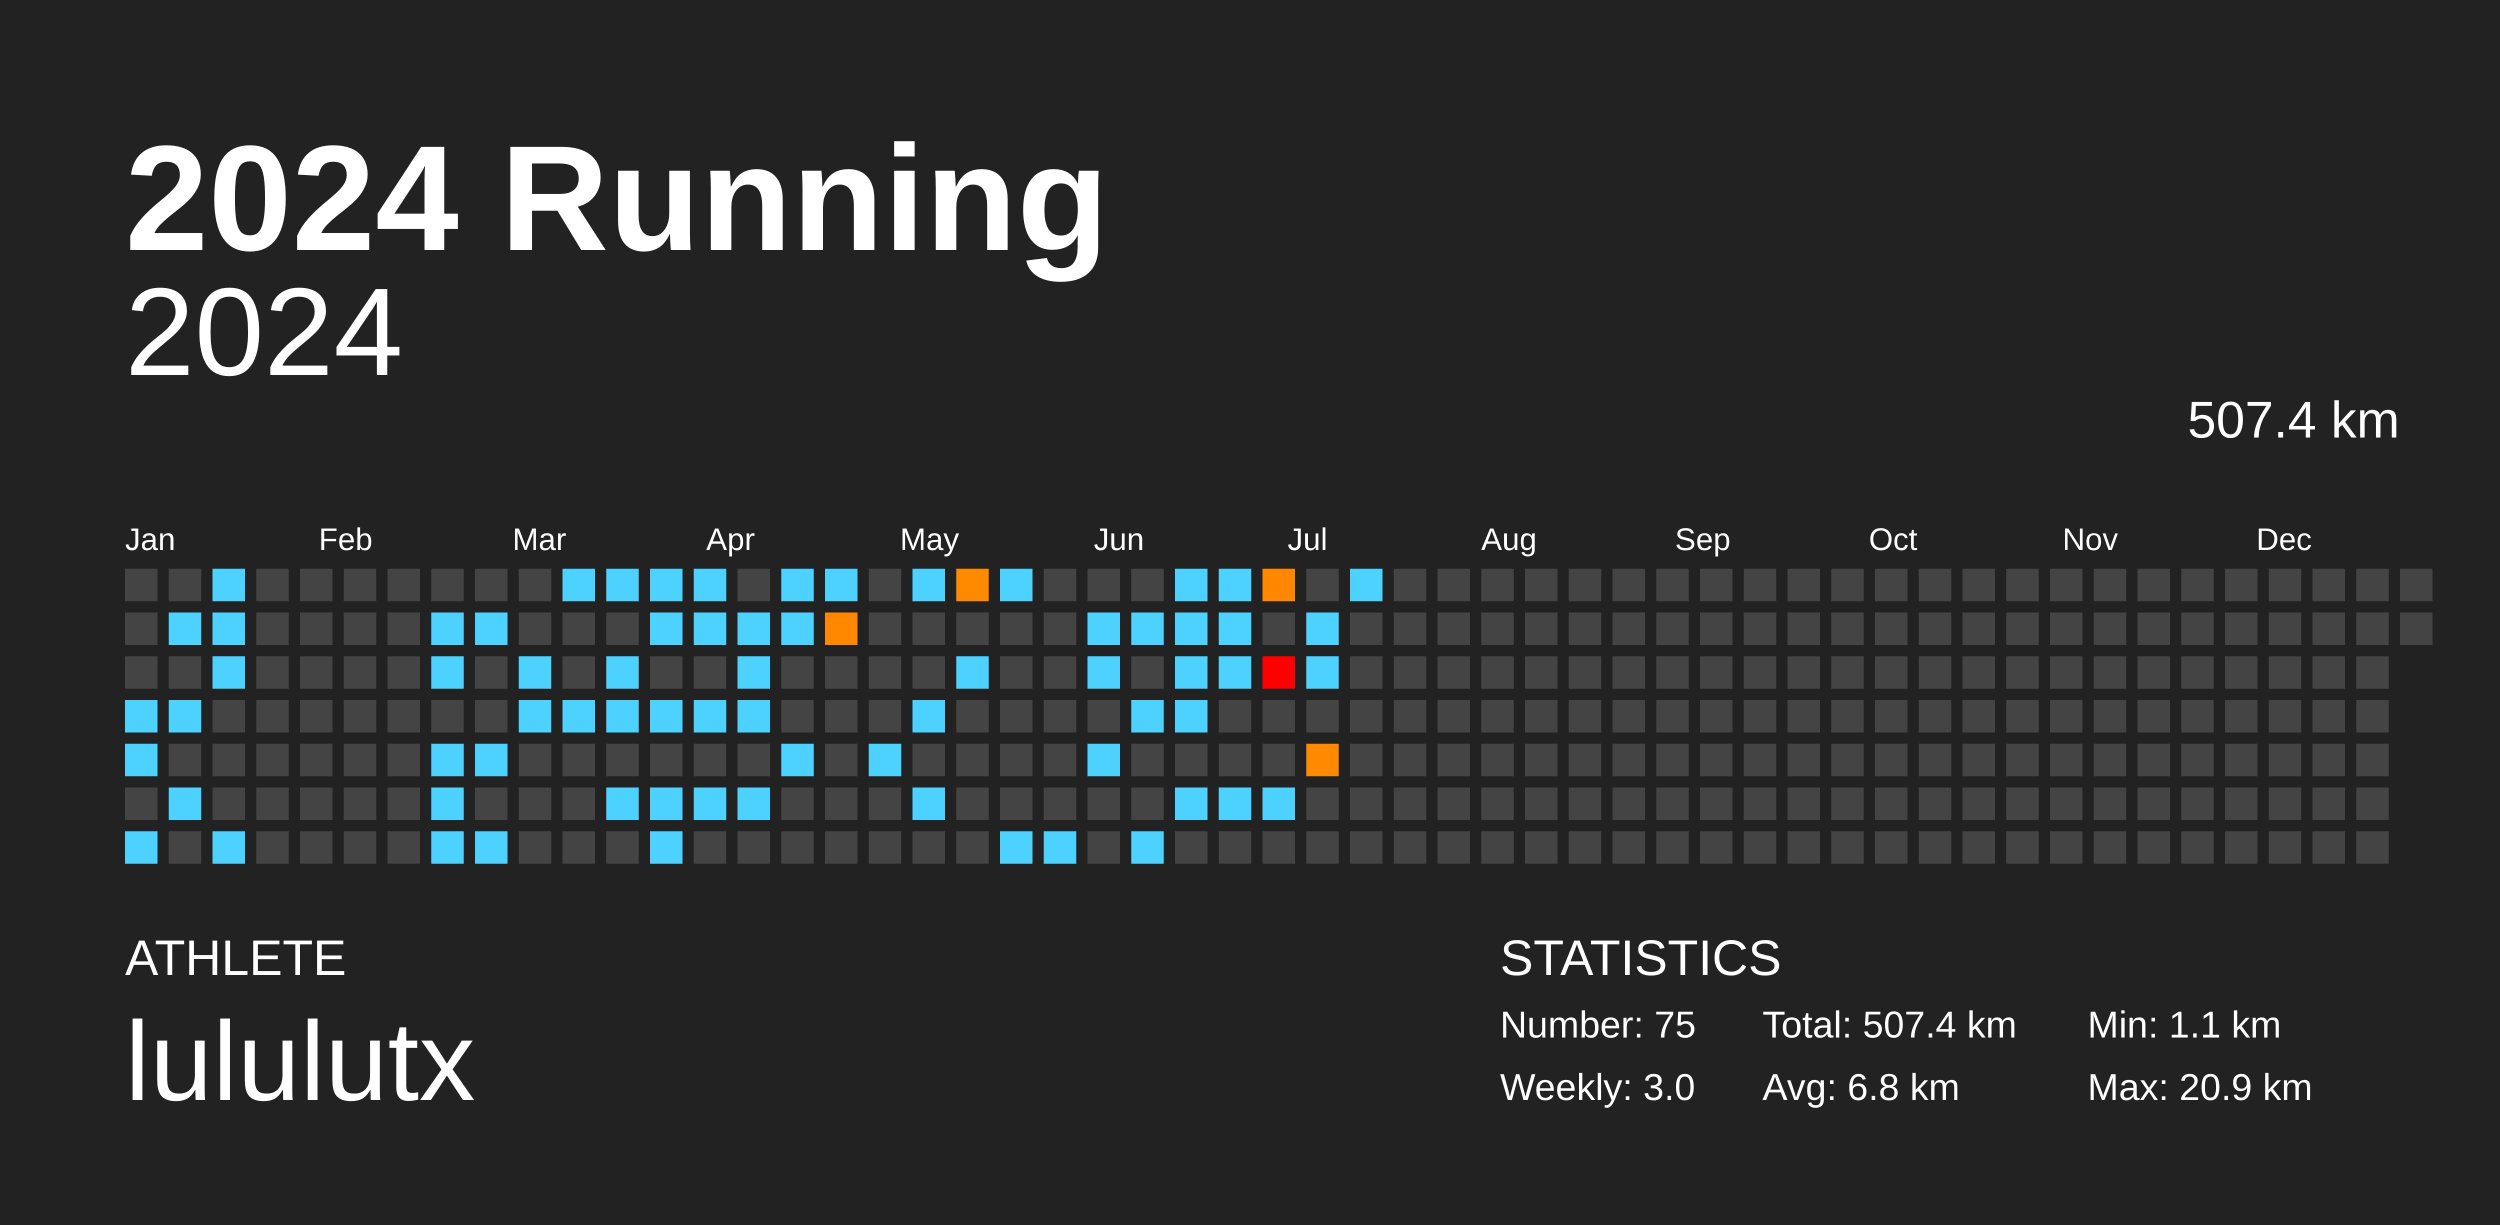
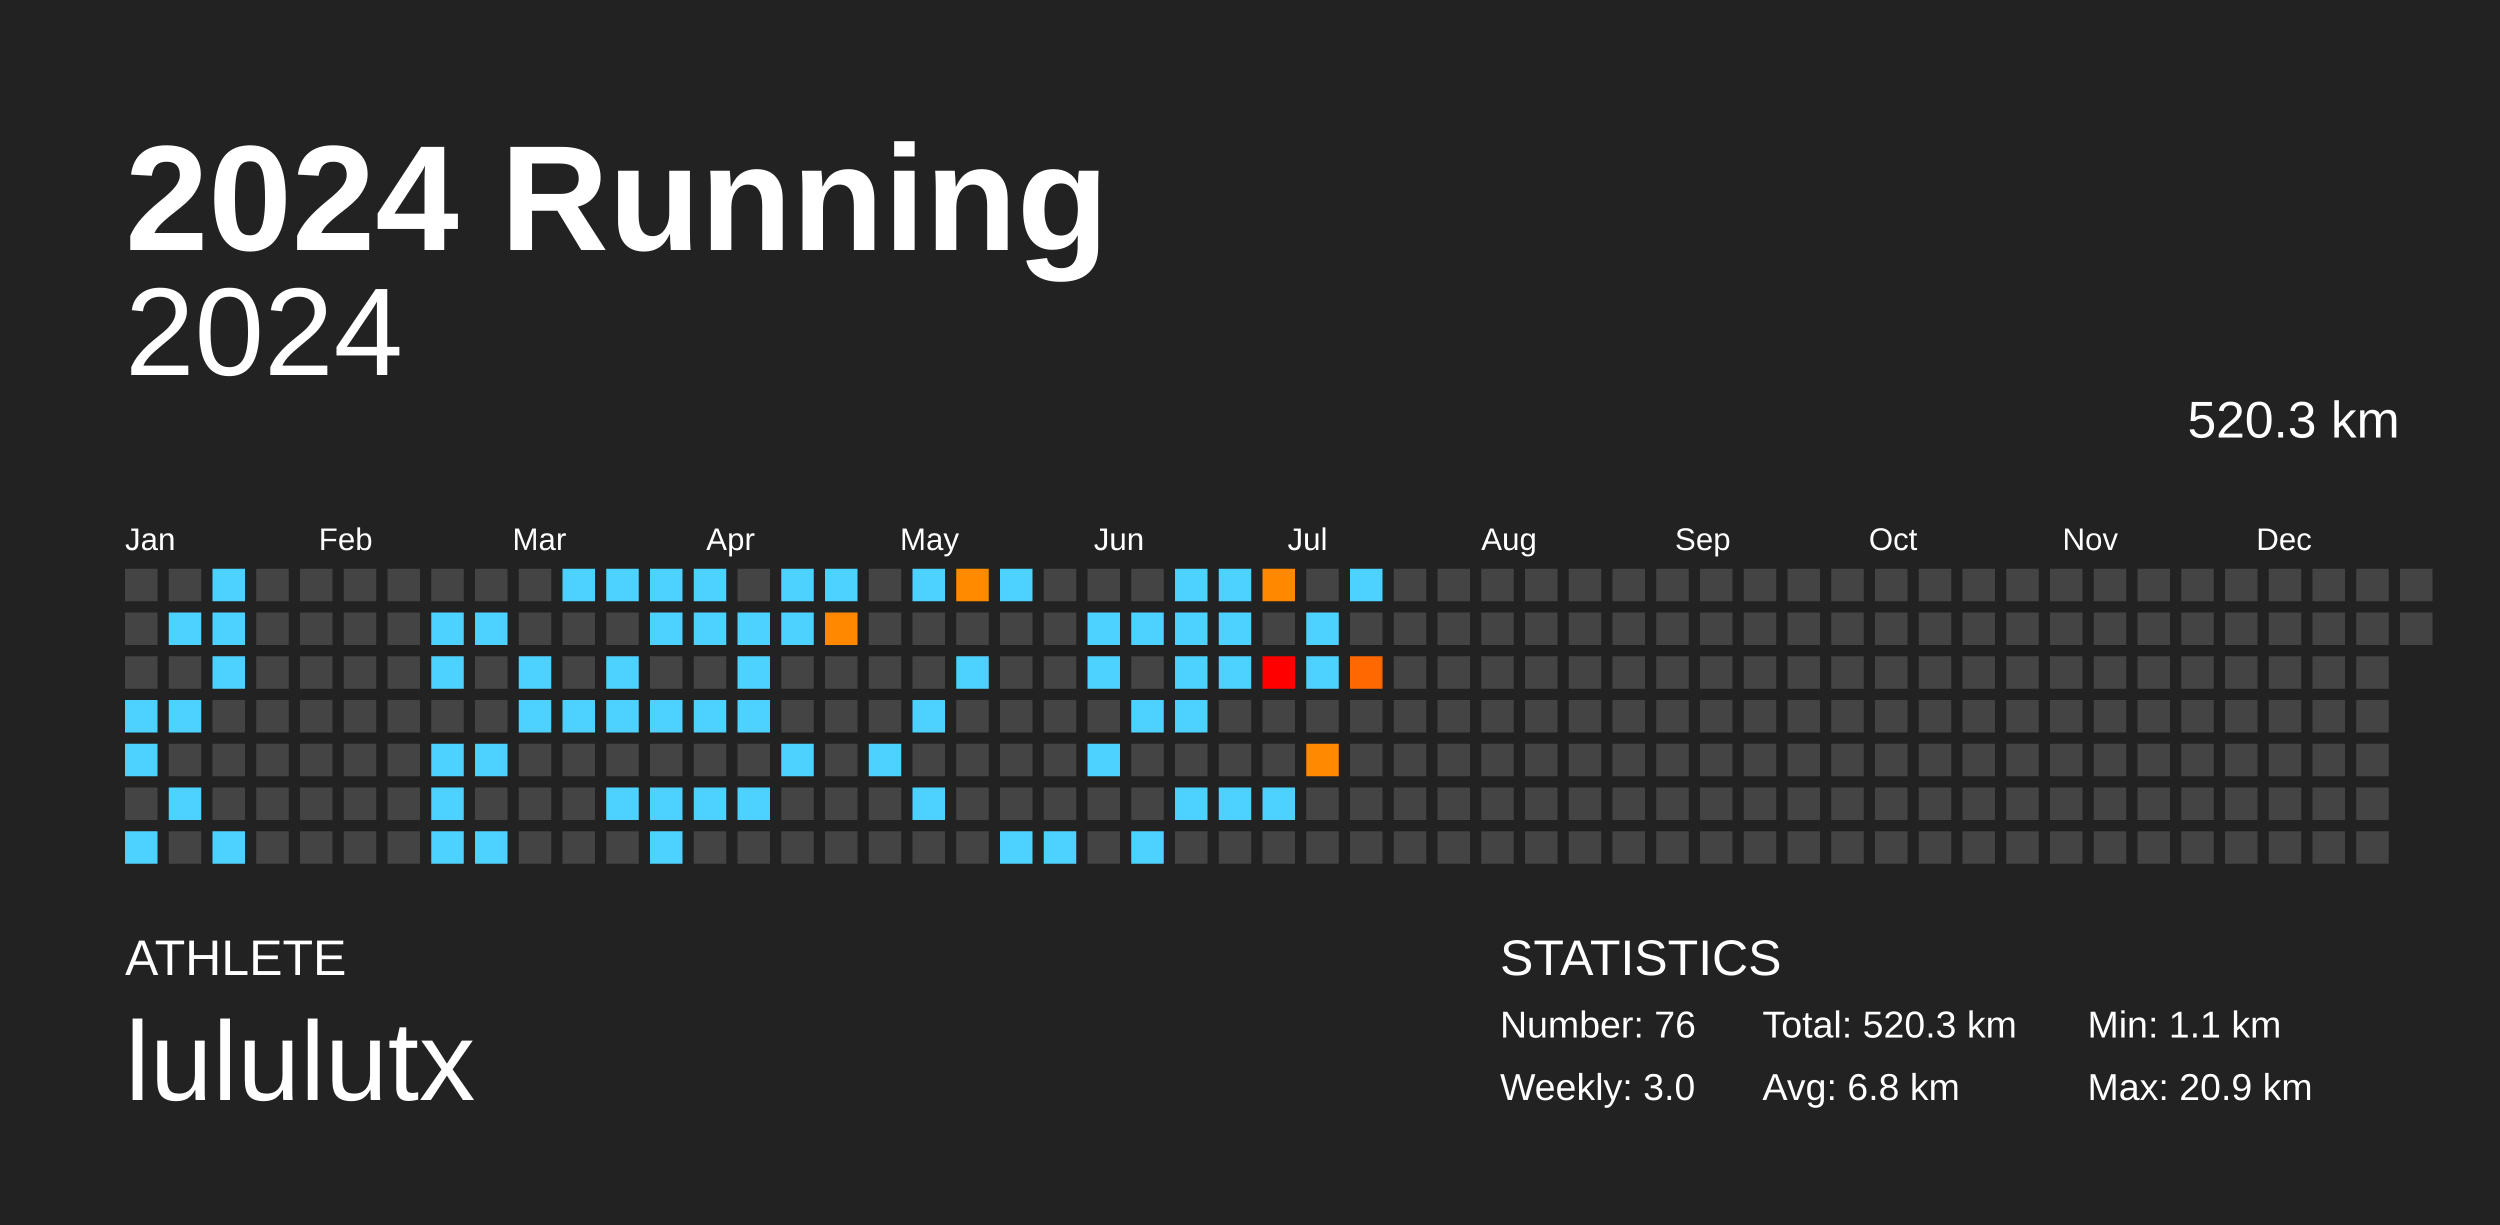
<svg xmlns="http://www.w3.org/2000/svg" baseProfile="full" height="98mm" version="1.1" viewBox="0,0,200,98" width="200mm">
  <defs />
  <rect fill="#222222" height="98" width="200" x="0" y="0" />
  <text fill="#FFFFFF" style="font-size:12px; font-family:Arial; font-weight:bold;" x="10" y="20">2024 Running</text>
  <text fill="#FFFFFF" style="font-size:4px; font-family:Arial" x="10" y="78">ATHLETE</text>
  <text fill="#FFFFFF" style="font-size:9px; font-family:Arial" x="10" y="88">lululutx</text>
  <text fill="#FFFFFF" style="font-size:4px; font-family:Arial" x="120" y="78">STATISTICS</text>
-   <text fill="#FFFFFF" style="font-size:3px; font-family:Arial" x="120" y="83">Number: 75</text>
+   <text fill="#FFFFFF" style="font-size:3px; font-family:Arial" x="120" y="83">Number: 76</text>
  <text fill="#FFFFFF" style="font-size:3px; font-family:Arial" x="120" y="88">Weekly: 3.0</text>
-   <text fill="#FFFFFF" style="font-size:3px; font-family:Arial" x="141" y="83">Total: 507.4 km</text>
+   <text fill="#FFFFFF" style="font-size:3px; font-family:Arial" x="141" y="83">Total: 520.3 km</text>
  <text fill="#FFFFFF" style="font-size:3px; font-family:Arial" x="141" y="88">Avg: 6.8 km</text>
  <text fill="#FFFFFF" style="font-size:3px; font-family:Arial" x="167" y="83">Min: 1.1 km</text>
  <text fill="#FFFFFF" style="font-size:3px; font-family:Arial" x="167" y="88">Max: 20.9 km</text>
  <text alignment-baseline="hanging" fill="#FFFFFF" style="font-size:10.0px; font-family:Arial;" x="10" y="30">2024</text>
-   <text alignment-baseline="hanging" fill="#FFFFFF" style="font-size:4.125px; font-family:Arial;" x="175" y="35">507.4 km</text>
+   <text alignment-baseline="hanging" fill="#FFFFFF" style="font-size:4.125px; font-family:Arial;" x="175" y="35">520.3 km</text>
  <text fill="#FFFFFF" style="font-size:2.5px; font-family:Arial" x="10.0" y="44">Jan</text>
  <text fill="#FFFFFF" style="font-size:2.5px; font-family:Arial" x="25.5" y="44">Feb</text>
  <text fill="#FFFFFF" style="font-size:2.5px; font-family:Arial" x="41.0" y="44">Mar</text>
  <text fill="#FFFFFF" style="font-size:2.5px; font-family:Arial" x="56.5" y="44">Apr</text>
  <text fill="#FFFFFF" style="font-size:2.5px; font-family:Arial" x="72.0" y="44">May</text>
  <text fill="#FFFFFF" style="font-size:2.5px; font-family:Arial" x="87.5" y="44">Jun</text>
  <text fill="#FFFFFF" style="font-size:2.5px; font-family:Arial" x="103.0" y="44">Jul</text>
  <text fill="#FFFFFF" style="font-size:2.5px; font-family:Arial" x="118.5" y="44">Aug</text>
  <text fill="#FFFFFF" style="font-size:2.5px; font-family:Arial" x="134.0" y="44">Sep</text>
  <text fill="#FFFFFF" style="font-size:2.5px; font-family:Arial" x="149.5" y="44">Oct</text>
  <text fill="#FFFFFF" style="font-size:2.5px; font-family:Arial" x="165.0" y="44">Nov</text>
  <text fill="#FFFFFF" style="font-size:2.5px; font-family:Arial" x="180.5" y="44">Dec</text>
  <rect fill="#444444" height="2.6" width="2.6" x="10.0" y="45.5" />
  <rect fill="#444444" height="2.6" width="2.6" x="10.0" y="49.0" />
  <rect fill="#444444" height="2.6" width="2.6" x="10.0" y="52.5" />
  <rect fill="#4dd2ff" height="2.6" width="2.6" x="10.0" y="56.0" />
  <rect fill="#4dd2ff" height="2.6" width="2.6" x="10.0" y="59.5" />
  <rect fill="#444444" height="2.6" width="2.6" x="10.0" y="63.0" />
  <rect fill="#4dd2ff" height="2.6" width="2.6" x="10.0" y="66.5" />
  <rect fill="#444444" height="2.6" width="2.6" x="13.5" y="45.5" />
  <rect fill="#4dd2ff" height="2.6" width="2.6" x="13.5" y="49.0" />
  <rect fill="#444444" height="2.6" width="2.6" x="13.5" y="52.5" />
  <rect fill="#4dd2ff" height="2.6" width="2.6" x="13.5" y="56.0" />
  <rect fill="#444444" height="2.6" width="2.6" x="13.5" y="59.5" />
  <rect fill="#4dd2ff" height="2.6" width="2.6" x="13.5" y="63.0" />
  <rect fill="#444444" height="2.6" width="2.6" x="13.5" y="66.5" />
  <rect fill="#4dd2ff" height="2.6" width="2.6" x="17.0" y="45.5" />
  <rect fill="#4dd2ff" height="2.6" width="2.6" x="17.0" y="49.0" />
  <rect fill="#4dd2ff" height="2.6" width="2.6" x="17.0" y="52.5" />
  <rect fill="#444444" height="2.6" width="2.6" x="17.0" y="56.0" />
  <rect fill="#444444" height="2.6" width="2.6" x="17.0" y="59.5" />
  <rect fill="#444444" height="2.6" width="2.6" x="17.0" y="63.0" />
  <rect fill="#4dd2ff" height="2.6" width="2.6" x="17.0" y="66.5" />
  <rect fill="#444444" height="2.6" width="2.6" x="20.5" y="45.5" />
  <rect fill="#444444" height="2.6" width="2.6" x="20.5" y="49.0" />
  <rect fill="#444444" height="2.6" width="2.6" x="20.5" y="52.5" />
  <rect fill="#444444" height="2.6" width="2.6" x="20.5" y="56.0" />
  <rect fill="#444444" height="2.6" width="2.6" x="20.5" y="59.5" />
  <rect fill="#444444" height="2.6" width="2.6" x="20.5" y="63.0" />
  <rect fill="#444444" height="2.6" width="2.6" x="20.5" y="66.5" />
  <rect fill="#444444" height="2.6" width="2.6" x="24.0" y="45.5" />
  <rect fill="#444444" height="2.6" width="2.6" x="24.0" y="49.0" />
  <rect fill="#444444" height="2.6" width="2.6" x="24.0" y="52.5" />
  <rect fill="#444444" height="2.6" width="2.6" x="24.0" y="56.0" />
  <rect fill="#444444" height="2.6" width="2.6" x="24.0" y="59.5" />
  <rect fill="#444444" height="2.6" width="2.6" x="24.0" y="63.0" />
  <rect fill="#444444" height="2.6" width="2.6" x="24.0" y="66.5" />
  <rect fill="#444444" height="2.6" width="2.6" x="27.5" y="45.5" />
  <rect fill="#444444" height="2.6" width="2.6" x="27.5" y="49.0" />
  <rect fill="#444444" height="2.6" width="2.6" x="27.5" y="52.5" />
  <rect fill="#444444" height="2.6" width="2.6" x="27.5" y="56.0" />
  <rect fill="#444444" height="2.6" width="2.6" x="27.5" y="59.5" />
  <rect fill="#444444" height="2.6" width="2.6" x="27.5" y="63.0" />
  <rect fill="#444444" height="2.6" width="2.6" x="27.5" y="66.5" />
  <rect fill="#444444" height="2.6" width="2.6" x="31.0" y="45.5" />
  <rect fill="#444444" height="2.6" width="2.6" x="31.0" y="49.0" />
  <rect fill="#444444" height="2.6" width="2.6" x="31.0" y="52.5" />
  <rect fill="#444444" height="2.6" width="2.6" x="31.0" y="56.0" />
  <rect fill="#444444" height="2.6" width="2.6" x="31.0" y="59.5" />
  <rect fill="#444444" height="2.6" width="2.6" x="31.0" y="63.0" />
  <rect fill="#444444" height="2.6" width="2.6" x="31.0" y="66.5" />
  <rect fill="#444444" height="2.6" width="2.6" x="34.5" y="45.5" />
  <rect fill="#4dd2ff" height="2.6" width="2.6" x="34.5" y="49.0" />
  <rect fill="#4dd2ff" height="2.6" width="2.6" x="34.5" y="52.5" />
  <rect fill="#444444" height="2.6" width="2.6" x="34.5" y="56.0" />
  <rect fill="#4dd2ff" height="2.6" width="2.6" x="34.5" y="59.5" />
  <rect fill="#4dd2ff" height="2.6" width="2.6" x="34.5" y="63.0" />
  <rect fill="#4dd2ff" height="2.6" width="2.6" x="34.5" y="66.5" />
  <rect fill="#444444" height="2.6" width="2.6" x="38.0" y="45.5" />
  <rect fill="#4dd2ff" height="2.6" width="2.6" x="38.0" y="49.0" />
  <rect fill="#444444" height="2.6" width="2.6" x="38.0" y="52.5" />
  <rect fill="#444444" height="2.6" width="2.6" x="38.0" y="56.0" />
  <rect fill="#4dd2ff" height="2.6" width="2.6" x="38.0" y="59.5" />
  <rect fill="#444444" height="2.6" width="2.6" x="38.0" y="63.0" />
  <rect fill="#4dd2ff" height="2.6" width="2.6" x="38.0" y="66.5" />
  <rect fill="#444444" height="2.6" width="2.6" x="41.5" y="45.5" />
  <rect fill="#444444" height="2.6" width="2.6" x="41.5" y="49.0" />
  <rect fill="#4dd2ff" height="2.6" width="2.6" x="41.5" y="52.5" />
  <rect fill="#4dd2ff" height="2.6" width="2.6" x="41.5" y="56.0" />
  <rect fill="#444444" height="2.6" width="2.6" x="41.5" y="59.5" />
  <rect fill="#444444" height="2.6" width="2.6" x="41.5" y="63.0" />
  <rect fill="#444444" height="2.6" width="2.6" x="41.5" y="66.5" />
  <rect fill="#4dd2ff" height="2.6" width="2.6" x="45.0" y="45.5" />
  <rect fill="#444444" height="2.6" width="2.6" x="45.0" y="49.0" />
  <rect fill="#444444" height="2.6" width="2.6" x="45.0" y="52.5" />
  <rect fill="#4dd2ff" height="2.6" width="2.6" x="45.0" y="56.0" />
  <rect fill="#444444" height="2.6" width="2.6" x="45.0" y="59.5" />
  <rect fill="#444444" height="2.6" width="2.6" x="45.0" y="63.0" />
  <rect fill="#444444" height="2.6" width="2.6" x="45.0" y="66.5" />
  <rect fill="#4dd2ff" height="2.6" width="2.6" x="48.5" y="45.5" />
  <rect fill="#444444" height="2.6" width="2.6" x="48.5" y="49.0" />
  <rect fill="#4dd2ff" height="2.6" width="2.6" x="48.5" y="52.5" />
  <rect fill="#4dd2ff" height="2.6" width="2.6" x="48.5" y="56.0" />
  <rect fill="#444444" height="2.6" width="2.6" x="48.5" y="59.5" />
  <rect fill="#4dd2ff" height="2.6" width="2.6" x="48.5" y="63.0" />
  <rect fill="#444444" height="2.6" width="2.6" x="48.5" y="66.5" />
  <rect fill="#4dd2ff" height="2.6" width="2.6" x="52.0" y="45.5" />
  <rect fill="#4dd2ff" height="2.6" width="2.6" x="52.0" y="49.0" />
  <rect fill="#444444" height="2.6" width="2.6" x="52.0" y="52.5" />
  <rect fill="#4dd2ff" height="2.6" width="2.6" x="52.0" y="56.0" />
  <rect fill="#444444" height="2.6" width="2.6" x="52.0" y="59.5" />
  <rect fill="#4dd2ff" height="2.6" width="2.6" x="52.0" y="63.0" />
  <rect fill="#4dd2ff" height="2.6" width="2.6" x="52.0" y="66.5" />
  <rect fill="#4dd2ff" height="2.6" width="2.6" x="55.5" y="45.5" />
  <rect fill="#4dd2ff" height="2.6" width="2.6" x="55.5" y="49.0" />
  <rect fill="#444444" height="2.6" width="2.6" x="55.5" y="52.5" />
  <rect fill="#4dd2ff" height="2.6" width="2.6" x="55.5" y="56.0" />
  <rect fill="#444444" height="2.6" width="2.6" x="55.5" y="59.5" />
  <rect fill="#4dd2ff" height="2.6" width="2.6" x="55.5" y="63.0" />
  <rect fill="#444444" height="2.6" width="2.6" x="55.5" y="66.5" />
  <rect fill="#444444" height="2.6" width="2.6" x="59.0" y="45.5" />
  <rect fill="#4dd2ff" height="2.6" width="2.6" x="59.0" y="49.0" />
  <rect fill="#4dd2ff" height="2.6" width="2.6" x="59.0" y="52.5" />
  <rect fill="#4dd2ff" height="2.6" width="2.6" x="59.0" y="56.0" />
  <rect fill="#444444" height="2.6" width="2.6" x="59.0" y="59.5" />
  <rect fill="#4dd2ff" height="2.6" width="2.6" x="59.0" y="63.0" />
  <rect fill="#444444" height="2.6" width="2.6" x="59.0" y="66.5" />
  <rect fill="#4dd2ff" height="2.6" width="2.6" x="62.5" y="45.5" />
  <rect fill="#4dd2ff" height="2.6" width="2.6" x="62.5" y="49.0" />
  <rect fill="#444444" height="2.6" width="2.6" x="62.5" y="52.5" />
  <rect fill="#444444" height="2.6" width="2.6" x="62.5" y="56.0" />
  <rect fill="#4dd2ff" height="2.6" width="2.6" x="62.5" y="59.5" />
  <rect fill="#444444" height="2.6" width="2.6" x="62.5" y="63.0" />
  <rect fill="#444444" height="2.6" width="2.6" x="62.5" y="66.5" />
  <rect fill="#4dd2ff" height="2.6" width="2.6" x="66.0" y="45.5" />
  <rect fill="#ff8800" height="2.6" width="2.6" x="66.0" y="49.0" />
  <rect fill="#444444" height="2.6" width="2.6" x="66.0" y="52.5" />
  <rect fill="#444444" height="2.6" width="2.6" x="66.0" y="56.0" />
  <rect fill="#444444" height="2.6" width="2.6" x="66.0" y="59.5" />
  <rect fill="#444444" height="2.6" width="2.6" x="66.0" y="63.0" />
  <rect fill="#444444" height="2.6" width="2.6" x="66.0" y="66.5" />
  <rect fill="#444444" height="2.6" width="2.6" x="69.5" y="45.5" />
  <rect fill="#444444" height="2.6" width="2.6" x="69.5" y="49.0" />
  <rect fill="#444444" height="2.6" width="2.6" x="69.5" y="52.5" />
  <rect fill="#444444" height="2.6" width="2.6" x="69.5" y="56.0" />
  <rect fill="#4dd2ff" height="2.6" width="2.6" x="69.5" y="59.5" />
  <rect fill="#444444" height="2.6" width="2.6" x="69.5" y="63.0" />
  <rect fill="#444444" height="2.6" width="2.6" x="69.5" y="66.5" />
  <rect fill="#4dd2ff" height="2.6" width="2.6" x="73.0" y="45.5" />
  <rect fill="#444444" height="2.6" width="2.6" x="73.0" y="49.0" />
  <rect fill="#444444" height="2.6" width="2.6" x="73.0" y="52.5" />
  <rect fill="#4dd2ff" height="2.6" width="2.6" x="73.0" y="56.0" />
  <rect fill="#444444" height="2.6" width="2.6" x="73.0" y="59.5" />
  <rect fill="#4dd2ff" height="2.6" width="2.6" x="73.0" y="63.0" />
  <rect fill="#444444" height="2.6" width="2.6" x="73.0" y="66.5" />
  <rect fill="#ff8a00" height="2.6" width="2.6" x="76.5" y="45.5" />
  <rect fill="#444444" height="2.6" width="2.6" x="76.5" y="49.0" />
  <rect fill="#4dd2ff" height="2.6" width="2.6" x="76.5" y="52.5" />
  <rect fill="#444444" height="2.6" width="2.6" x="76.5" y="56.0" />
  <rect fill="#444444" height="2.6" width="2.6" x="76.5" y="59.5" />
  <rect fill="#444444" height="2.6" width="2.6" x="76.5" y="63.0" />
  <rect fill="#444444" height="2.6" width="2.6" x="76.5" y="66.5" />
  <rect fill="#4dd2ff" height="2.6" width="2.6" x="80.0" y="45.5" />
  <rect fill="#444444" height="2.6" width="2.6" x="80.0" y="49.0" />
  <rect fill="#444444" height="2.6" width="2.6" x="80.0" y="52.5" />
  <rect fill="#444444" height="2.6" width="2.6" x="80.0" y="56.0" />
  <rect fill="#444444" height="2.6" width="2.6" x="80.0" y="59.5" />
  <rect fill="#444444" height="2.6" width="2.6" x="80.0" y="63.0" />
  <rect fill="#4dd2ff" height="2.6" width="2.6" x="80.0" y="66.5" />
  <rect fill="#444444" height="2.6" width="2.6" x="83.5" y="45.5" />
  <rect fill="#444444" height="2.6" width="2.6" x="83.5" y="49.0" />
  <rect fill="#444444" height="2.6" width="2.6" x="83.5" y="52.5" />
  <rect fill="#444444" height="2.6" width="2.6" x="83.5" y="56.0" />
  <rect fill="#444444" height="2.6" width="2.6" x="83.5" y="59.5" />
  <rect fill="#444444" height="2.6" width="2.6" x="83.5" y="63.0" />
  <rect fill="#4dd2ff" height="2.6" width="2.6" x="83.5" y="66.5" />
  <rect fill="#444444" height="2.6" width="2.6" x="87.0" y="45.5" />
  <rect fill="#4dd2ff" height="2.6" width="2.6" x="87.0" y="49.0" />
  <rect fill="#4dd2ff" height="2.6" width="2.6" x="87.0" y="52.5" />
  <rect fill="#444444" height="2.6" width="2.6" x="87.0" y="56.0" />
  <rect fill="#4dd2ff" height="2.6" width="2.6" x="87.0" y="59.5" />
  <rect fill="#444444" height="2.6" width="2.6" x="87.0" y="63.0" />
  <rect fill="#444444" height="2.6" width="2.6" x="87.0" y="66.5" />
  <rect fill="#444444" height="2.6" width="2.6" x="90.5" y="45.5" />
  <rect fill="#4dd2ff" height="2.6" width="2.6" x="90.5" y="49.0" />
  <rect fill="#444444" height="2.6" width="2.6" x="90.5" y="52.5" />
  <rect fill="#4dd2ff" height="2.6" width="2.6" x="90.5" y="56.0" />
  <rect fill="#444444" height="2.6" width="2.6" x="90.5" y="59.5" />
  <rect fill="#444444" height="2.6" width="2.6" x="90.5" y="63.0" />
  <rect fill="#4dd2ff" height="2.6" width="2.6" x="90.5" y="66.5" />
  <rect fill="#4dd2ff" height="2.6" width="2.6" x="94.0" y="45.5" />
  <rect fill="#4dd2ff" height="2.6" width="2.6" x="94.0" y="49.0" />
  <rect fill="#4dd2ff" height="2.6" width="2.6" x="94.0" y="52.5" />
  <rect fill="#4dd2ff" height="2.6" width="2.6" x="94.0" y="56.0" />
  <rect fill="#444444" height="2.6" width="2.6" x="94.0" y="59.5" />
  <rect fill="#4dd2ff" height="2.6" width="2.6" x="94.0" y="63.0" />
  <rect fill="#444444" height="2.6" width="2.6" x="94.0" y="66.5" />
  <rect fill="#4dd2ff" height="2.6" width="2.6" x="97.5" y="45.5" />
  <rect fill="#4dd2ff" height="2.6" width="2.6" x="97.5" y="49.0" />
  <rect fill="#4dd2ff" height="2.6" width="2.6" x="97.5" y="52.5" />
  <rect fill="#444444" height="2.6" width="2.6" x="97.5" y="56.0" />
  <rect fill="#444444" height="2.6" width="2.6" x="97.5" y="59.5" />
  <rect fill="#4dd2ff" height="2.6" width="2.6" x="97.5" y="63.0" />
  <rect fill="#444444" height="2.6" width="2.6" x="97.5" y="66.5" />
  <rect fill="#ff8800" height="2.6" width="2.6" x="101.0" y="45.5" />
  <rect fill="#444444" height="2.6" width="2.6" x="101.0" y="49.0" />
  <rect fill="red" height="2.6" width="2.6" x="101.0" y="52.5" />
  <rect fill="#444444" height="2.6" width="2.6" x="101.0" y="56.0" />
  <rect fill="#444444" height="2.6" width="2.6" x="101.0" y="59.5" />
  <rect fill="#4dd2ff" height="2.6" width="2.6" x="101.0" y="63.0" />
  <rect fill="#444444" height="2.6" width="2.6" x="101.0" y="66.5" />
  <rect fill="#444444" height="2.6" width="2.6" x="104.5" y="45.5" />
  <rect fill="#4dd2ff" height="2.6" width="2.6" x="104.5" y="49.0" />
  <rect fill="#4dd2ff" height="2.6" width="2.6" x="104.5" y="52.5" />
  <rect fill="#444444" height="2.6" width="2.6" x="104.5" y="56.0" />
  <rect fill="#ff8900" height="2.6" width="2.6" x="104.5" y="59.5" />
  <rect fill="#444444" height="2.6" width="2.6" x="104.5" y="63.0" />
  <rect fill="#444444" height="2.6" width="2.6" x="104.5" y="66.5" />
  <rect fill="#4dd2ff" height="2.6" width="2.6" x="108.0" y="45.5" />
  <rect fill="#444444" height="2.6" width="2.6" x="108.0" y="49.0" />
-   <rect fill="#444444" height="2.6" width="2.6" x="108.0" y="52.5" />
+   <rect fill="#ff6700" height="2.6" width="2.6" x="108.0" y="52.5" />
  <rect fill="#444444" height="2.6" width="2.6" x="108.0" y="56.0" />
  <rect fill="#444444" height="2.6" width="2.6" x="108.0" y="59.5" />
  <rect fill="#444444" height="2.6" width="2.6" x="108.0" y="63.0" />
  <rect fill="#444444" height="2.6" width="2.6" x="108.0" y="66.5" />
  <rect fill="#444444" height="2.6" width="2.6" x="111.5" y="45.5" />
  <rect fill="#444444" height="2.6" width="2.6" x="111.5" y="49.0" />
  <rect fill="#444444" height="2.6" width="2.6" x="111.5" y="52.5" />
  <rect fill="#444444" height="2.6" width="2.6" x="111.5" y="56.0" />
  <rect fill="#444444" height="2.6" width="2.6" x="111.5" y="59.5" />
  <rect fill="#444444" height="2.6" width="2.6" x="111.5" y="63.0" />
  <rect fill="#444444" height="2.6" width="2.6" x="111.5" y="66.5" />
  <rect fill="#444444" height="2.6" width="2.6" x="115.0" y="45.5" />
  <rect fill="#444444" height="2.6" width="2.6" x="115.0" y="49.0" />
  <rect fill="#444444" height="2.6" width="2.6" x="115.0" y="52.5" />
  <rect fill="#444444" height="2.6" width="2.6" x="115.0" y="56.0" />
  <rect fill="#444444" height="2.6" width="2.6" x="115.0" y="59.5" />
  <rect fill="#444444" height="2.6" width="2.6" x="115.0" y="63.0" />
  <rect fill="#444444" height="2.6" width="2.6" x="115.0" y="66.5" />
  <rect fill="#444444" height="2.6" width="2.6" x="118.5" y="45.5" />
  <rect fill="#444444" height="2.6" width="2.6" x="118.5" y="49.0" />
  <rect fill="#444444" height="2.6" width="2.6" x="118.5" y="52.5" />
  <rect fill="#444444" height="2.6" width="2.6" x="118.5" y="56.0" />
  <rect fill="#444444" height="2.6" width="2.6" x="118.5" y="59.5" />
  <rect fill="#444444" height="2.6" width="2.6" x="118.5" y="63.0" />
  <rect fill="#444444" height="2.6" width="2.6" x="118.5" y="66.5" />
  <rect fill="#444444" height="2.6" width="2.6" x="122.0" y="45.5" />
  <rect fill="#444444" height="2.6" width="2.6" x="122.0" y="49.0" />
  <rect fill="#444444" height="2.6" width="2.6" x="122.0" y="52.5" />
  <rect fill="#444444" height="2.6" width="2.6" x="122.0" y="56.0" />
  <rect fill="#444444" height="2.6" width="2.6" x="122.0" y="59.5" />
  <rect fill="#444444" height="2.6" width="2.6" x="122.0" y="63.0" />
  <rect fill="#444444" height="2.6" width="2.6" x="122.0" y="66.5" />
  <rect fill="#444444" height="2.6" width="2.6" x="125.5" y="45.5" />
  <rect fill="#444444" height="2.6" width="2.6" x="125.5" y="49.0" />
  <rect fill="#444444" height="2.6" width="2.6" x="125.5" y="52.5" />
  <rect fill="#444444" height="2.6" width="2.6" x="125.5" y="56.0" />
  <rect fill="#444444" height="2.6" width="2.6" x="125.5" y="59.5" />
  <rect fill="#444444" height="2.6" width="2.6" x="125.5" y="63.0" />
  <rect fill="#444444" height="2.6" width="2.6" x="125.5" y="66.5" />
  <rect fill="#444444" height="2.6" width="2.6" x="129.0" y="45.5" />
  <rect fill="#444444" height="2.6" width="2.6" x="129.0" y="49.0" />
  <rect fill="#444444" height="2.6" width="2.6" x="129.0" y="52.5" />
  <rect fill="#444444" height="2.6" width="2.6" x="129.0" y="56.0" />
  <rect fill="#444444" height="2.6" width="2.6" x="129.0" y="59.5" />
  <rect fill="#444444" height="2.6" width="2.6" x="129.0" y="63.0" />
  <rect fill="#444444" height="2.6" width="2.6" x="129.0" y="66.5" />
  <rect fill="#444444" height="2.6" width="2.6" x="132.5" y="45.5" />
  <rect fill="#444444" height="2.6" width="2.6" x="132.5" y="49.0" />
  <rect fill="#444444" height="2.6" width="2.6" x="132.5" y="52.5" />
  <rect fill="#444444" height="2.6" width="2.6" x="132.5" y="56.0" />
  <rect fill="#444444" height="2.6" width="2.6" x="132.5" y="59.5" />
  <rect fill="#444444" height="2.6" width="2.6" x="132.5" y="63.0" />
  <rect fill="#444444" height="2.6" width="2.6" x="132.5" y="66.5" />
  <rect fill="#444444" height="2.6" width="2.6" x="136.0" y="45.5" />
  <rect fill="#444444" height="2.6" width="2.6" x="136.0" y="49.0" />
  <rect fill="#444444" height="2.6" width="2.6" x="136.0" y="52.5" />
  <rect fill="#444444" height="2.6" width="2.6" x="136.0" y="56.0" />
  <rect fill="#444444" height="2.6" width="2.6" x="136.0" y="59.5" />
  <rect fill="#444444" height="2.6" width="2.6" x="136.0" y="63.0" />
  <rect fill="#444444" height="2.6" width="2.6" x="136.0" y="66.5" />
  <rect fill="#444444" height="2.6" width="2.6" x="139.5" y="45.5" />
  <rect fill="#444444" height="2.6" width="2.6" x="139.5" y="49.0" />
  <rect fill="#444444" height="2.6" width="2.6" x="139.5" y="52.5" />
  <rect fill="#444444" height="2.6" width="2.6" x="139.5" y="56.0" />
  <rect fill="#444444" height="2.6" width="2.6" x="139.5" y="59.5" />
  <rect fill="#444444" height="2.6" width="2.6" x="139.5" y="63.0" />
  <rect fill="#444444" height="2.6" width="2.6" x="139.5" y="66.5" />
  <rect fill="#444444" height="2.6" width="2.6" x="143.0" y="45.5" />
  <rect fill="#444444" height="2.6" width="2.6" x="143.0" y="49.0" />
  <rect fill="#444444" height="2.6" width="2.6" x="143.0" y="52.5" />
  <rect fill="#444444" height="2.6" width="2.6" x="143.0" y="56.0" />
  <rect fill="#444444" height="2.6" width="2.6" x="143.0" y="59.5" />
  <rect fill="#444444" height="2.6" width="2.6" x="143.0" y="63.0" />
  <rect fill="#444444" height="2.6" width="2.6" x="143.0" y="66.5" />
  <rect fill="#444444" height="2.6" width="2.6" x="146.5" y="45.5" />
  <rect fill="#444444" height="2.6" width="2.6" x="146.5" y="49.0" />
  <rect fill="#444444" height="2.6" width="2.6" x="146.5" y="52.5" />
  <rect fill="#444444" height="2.6" width="2.6" x="146.5" y="56.0" />
  <rect fill="#444444" height="2.6" width="2.6" x="146.5" y="59.5" />
  <rect fill="#444444" height="2.6" width="2.6" x="146.5" y="63.0" />
  <rect fill="#444444" height="2.6" width="2.6" x="146.5" y="66.5" />
  <rect fill="#444444" height="2.6" width="2.6" x="150.0" y="45.5" />
  <rect fill="#444444" height="2.6" width="2.6" x="150.0" y="49.0" />
  <rect fill="#444444" height="2.6" width="2.6" x="150.0" y="52.5" />
  <rect fill="#444444" height="2.6" width="2.6" x="150.0" y="56.0" />
  <rect fill="#444444" height="2.6" width="2.6" x="150.0" y="59.5" />
  <rect fill="#444444" height="2.6" width="2.6" x="150.0" y="63.0" />
  <rect fill="#444444" height="2.6" width="2.6" x="150.0" y="66.5" />
  <rect fill="#444444" height="2.6" width="2.6" x="153.5" y="45.5" />
  <rect fill="#444444" height="2.6" width="2.6" x="153.5" y="49.0" />
  <rect fill="#444444" height="2.6" width="2.6" x="153.5" y="52.5" />
  <rect fill="#444444" height="2.6" width="2.6" x="153.5" y="56.0" />
  <rect fill="#444444" height="2.6" width="2.6" x="153.5" y="59.5" />
  <rect fill="#444444" height="2.6" width="2.6" x="153.5" y="63.0" />
  <rect fill="#444444" height="2.6" width="2.6" x="153.5" y="66.5" />
  <rect fill="#444444" height="2.6" width="2.6" x="157.0" y="45.5" />
  <rect fill="#444444" height="2.6" width="2.6" x="157.0" y="49.0" />
  <rect fill="#444444" height="2.6" width="2.6" x="157.0" y="52.5" />
  <rect fill="#444444" height="2.6" width="2.6" x="157.0" y="56.0" />
  <rect fill="#444444" height="2.6" width="2.6" x="157.0" y="59.5" />
  <rect fill="#444444" height="2.6" width="2.6" x="157.0" y="63.0" />
  <rect fill="#444444" height="2.6" width="2.6" x="157.0" y="66.5" />
  <rect fill="#444444" height="2.6" width="2.6" x="160.5" y="45.5" />
  <rect fill="#444444" height="2.6" width="2.6" x="160.5" y="49.0" />
  <rect fill="#444444" height="2.6" width="2.6" x="160.5" y="52.5" />
  <rect fill="#444444" height="2.6" width="2.6" x="160.5" y="56.0" />
  <rect fill="#444444" height="2.6" width="2.6" x="160.5" y="59.5" />
  <rect fill="#444444" height="2.6" width="2.6" x="160.5" y="63.0" />
  <rect fill="#444444" height="2.6" width="2.6" x="160.5" y="66.5" />
  <rect fill="#444444" height="2.6" width="2.6" x="164.0" y="45.5" />
  <rect fill="#444444" height="2.6" width="2.6" x="164.0" y="49.0" />
  <rect fill="#444444" height="2.6" width="2.6" x="164.0" y="52.5" />
  <rect fill="#444444" height="2.6" width="2.6" x="164.0" y="56.0" />
  <rect fill="#444444" height="2.6" width="2.6" x="164.0" y="59.5" />
  <rect fill="#444444" height="2.6" width="2.6" x="164.0" y="63.0" />
  <rect fill="#444444" height="2.6" width="2.6" x="164.0" y="66.5" />
  <rect fill="#444444" height="2.6" width="2.6" x="167.5" y="45.5" />
  <rect fill="#444444" height="2.6" width="2.6" x="167.5" y="49.0" />
  <rect fill="#444444" height="2.6" width="2.6" x="167.5" y="52.5" />
  <rect fill="#444444" height="2.6" width="2.6" x="167.5" y="56.0" />
  <rect fill="#444444" height="2.6" width="2.6" x="167.5" y="59.5" />
  <rect fill="#444444" height="2.6" width="2.6" x="167.5" y="63.0" />
  <rect fill="#444444" height="2.6" width="2.6" x="167.5" y="66.5" />
  <rect fill="#444444" height="2.6" width="2.6" x="171.0" y="45.5" />
  <rect fill="#444444" height="2.6" width="2.6" x="171.0" y="49.0" />
  <rect fill="#444444" height="2.6" width="2.6" x="171.0" y="52.5" />
  <rect fill="#444444" height="2.6" width="2.6" x="171.0" y="56.0" />
  <rect fill="#444444" height="2.6" width="2.6" x="171.0" y="59.5" />
  <rect fill="#444444" height="2.6" width="2.6" x="171.0" y="63.0" />
  <rect fill="#444444" height="2.6" width="2.6" x="171.0" y="66.5" />
  <rect fill="#444444" height="2.6" width="2.6" x="174.5" y="45.5" />
  <rect fill="#444444" height="2.6" width="2.6" x="174.5" y="49.0" />
  <rect fill="#444444" height="2.6" width="2.6" x="174.5" y="52.5" />
  <rect fill="#444444" height="2.6" width="2.6" x="174.5" y="56.0" />
  <rect fill="#444444" height="2.6" width="2.6" x="174.5" y="59.5" />
  <rect fill="#444444" height="2.6" width="2.6" x="174.5" y="63.0" />
  <rect fill="#444444" height="2.6" width="2.6" x="174.5" y="66.5" />
  <rect fill="#444444" height="2.6" width="2.6" x="178.0" y="45.5" />
  <rect fill="#444444" height="2.6" width="2.6" x="178.0" y="49.0" />
  <rect fill="#444444" height="2.6" width="2.6" x="178.0" y="52.5" />
  <rect fill="#444444" height="2.6" width="2.6" x="178.0" y="56.0" />
  <rect fill="#444444" height="2.6" width="2.6" x="178.0" y="59.5" />
  <rect fill="#444444" height="2.6" width="2.6" x="178.0" y="63.0" />
  <rect fill="#444444" height="2.6" width="2.6" x="178.0" y="66.5" />
  <rect fill="#444444" height="2.6" width="2.6" x="181.5" y="45.5" />
  <rect fill="#444444" height="2.6" width="2.6" x="181.5" y="49.0" />
  <rect fill="#444444" height="2.6" width="2.6" x="181.5" y="52.5" />
  <rect fill="#444444" height="2.6" width="2.6" x="181.5" y="56.0" />
  <rect fill="#444444" height="2.6" width="2.6" x="181.5" y="59.5" />
  <rect fill="#444444" height="2.6" width="2.6" x="181.5" y="63.0" />
  <rect fill="#444444" height="2.6" width="2.6" x="181.5" y="66.5" />
  <rect fill="#444444" height="2.6" width="2.6" x="185.0" y="45.5" />
  <rect fill="#444444" height="2.6" width="2.6" x="185.0" y="49.0" />
  <rect fill="#444444" height="2.6" width="2.6" x="185.0" y="52.5" />
  <rect fill="#444444" height="2.6" width="2.6" x="185.0" y="56.0" />
  <rect fill="#444444" height="2.6" width="2.6" x="185.0" y="59.5" />
  <rect fill="#444444" height="2.6" width="2.6" x="185.0" y="63.0" />
  <rect fill="#444444" height="2.6" width="2.6" x="185.0" y="66.5" />
  <rect fill="#444444" height="2.6" width="2.6" x="188.5" y="45.5" />
  <rect fill="#444444" height="2.6" width="2.6" x="188.5" y="49.0" />
  <rect fill="#444444" height="2.6" width="2.6" x="188.5" y="52.5" />
  <rect fill="#444444" height="2.6" width="2.6" x="188.5" y="56.0" />
  <rect fill="#444444" height="2.6" width="2.6" x="188.5" y="59.5" />
  <rect fill="#444444" height="2.6" width="2.6" x="188.5" y="63.0" />
  <rect fill="#444444" height="2.6" width="2.6" x="188.5" y="66.5" />
  <rect fill="#444444" height="2.6" width="2.6" x="192.0" y="45.5" />
  <rect fill="#444444" height="2.6" width="2.6" x="192.0" y="49.0" />
</svg>
